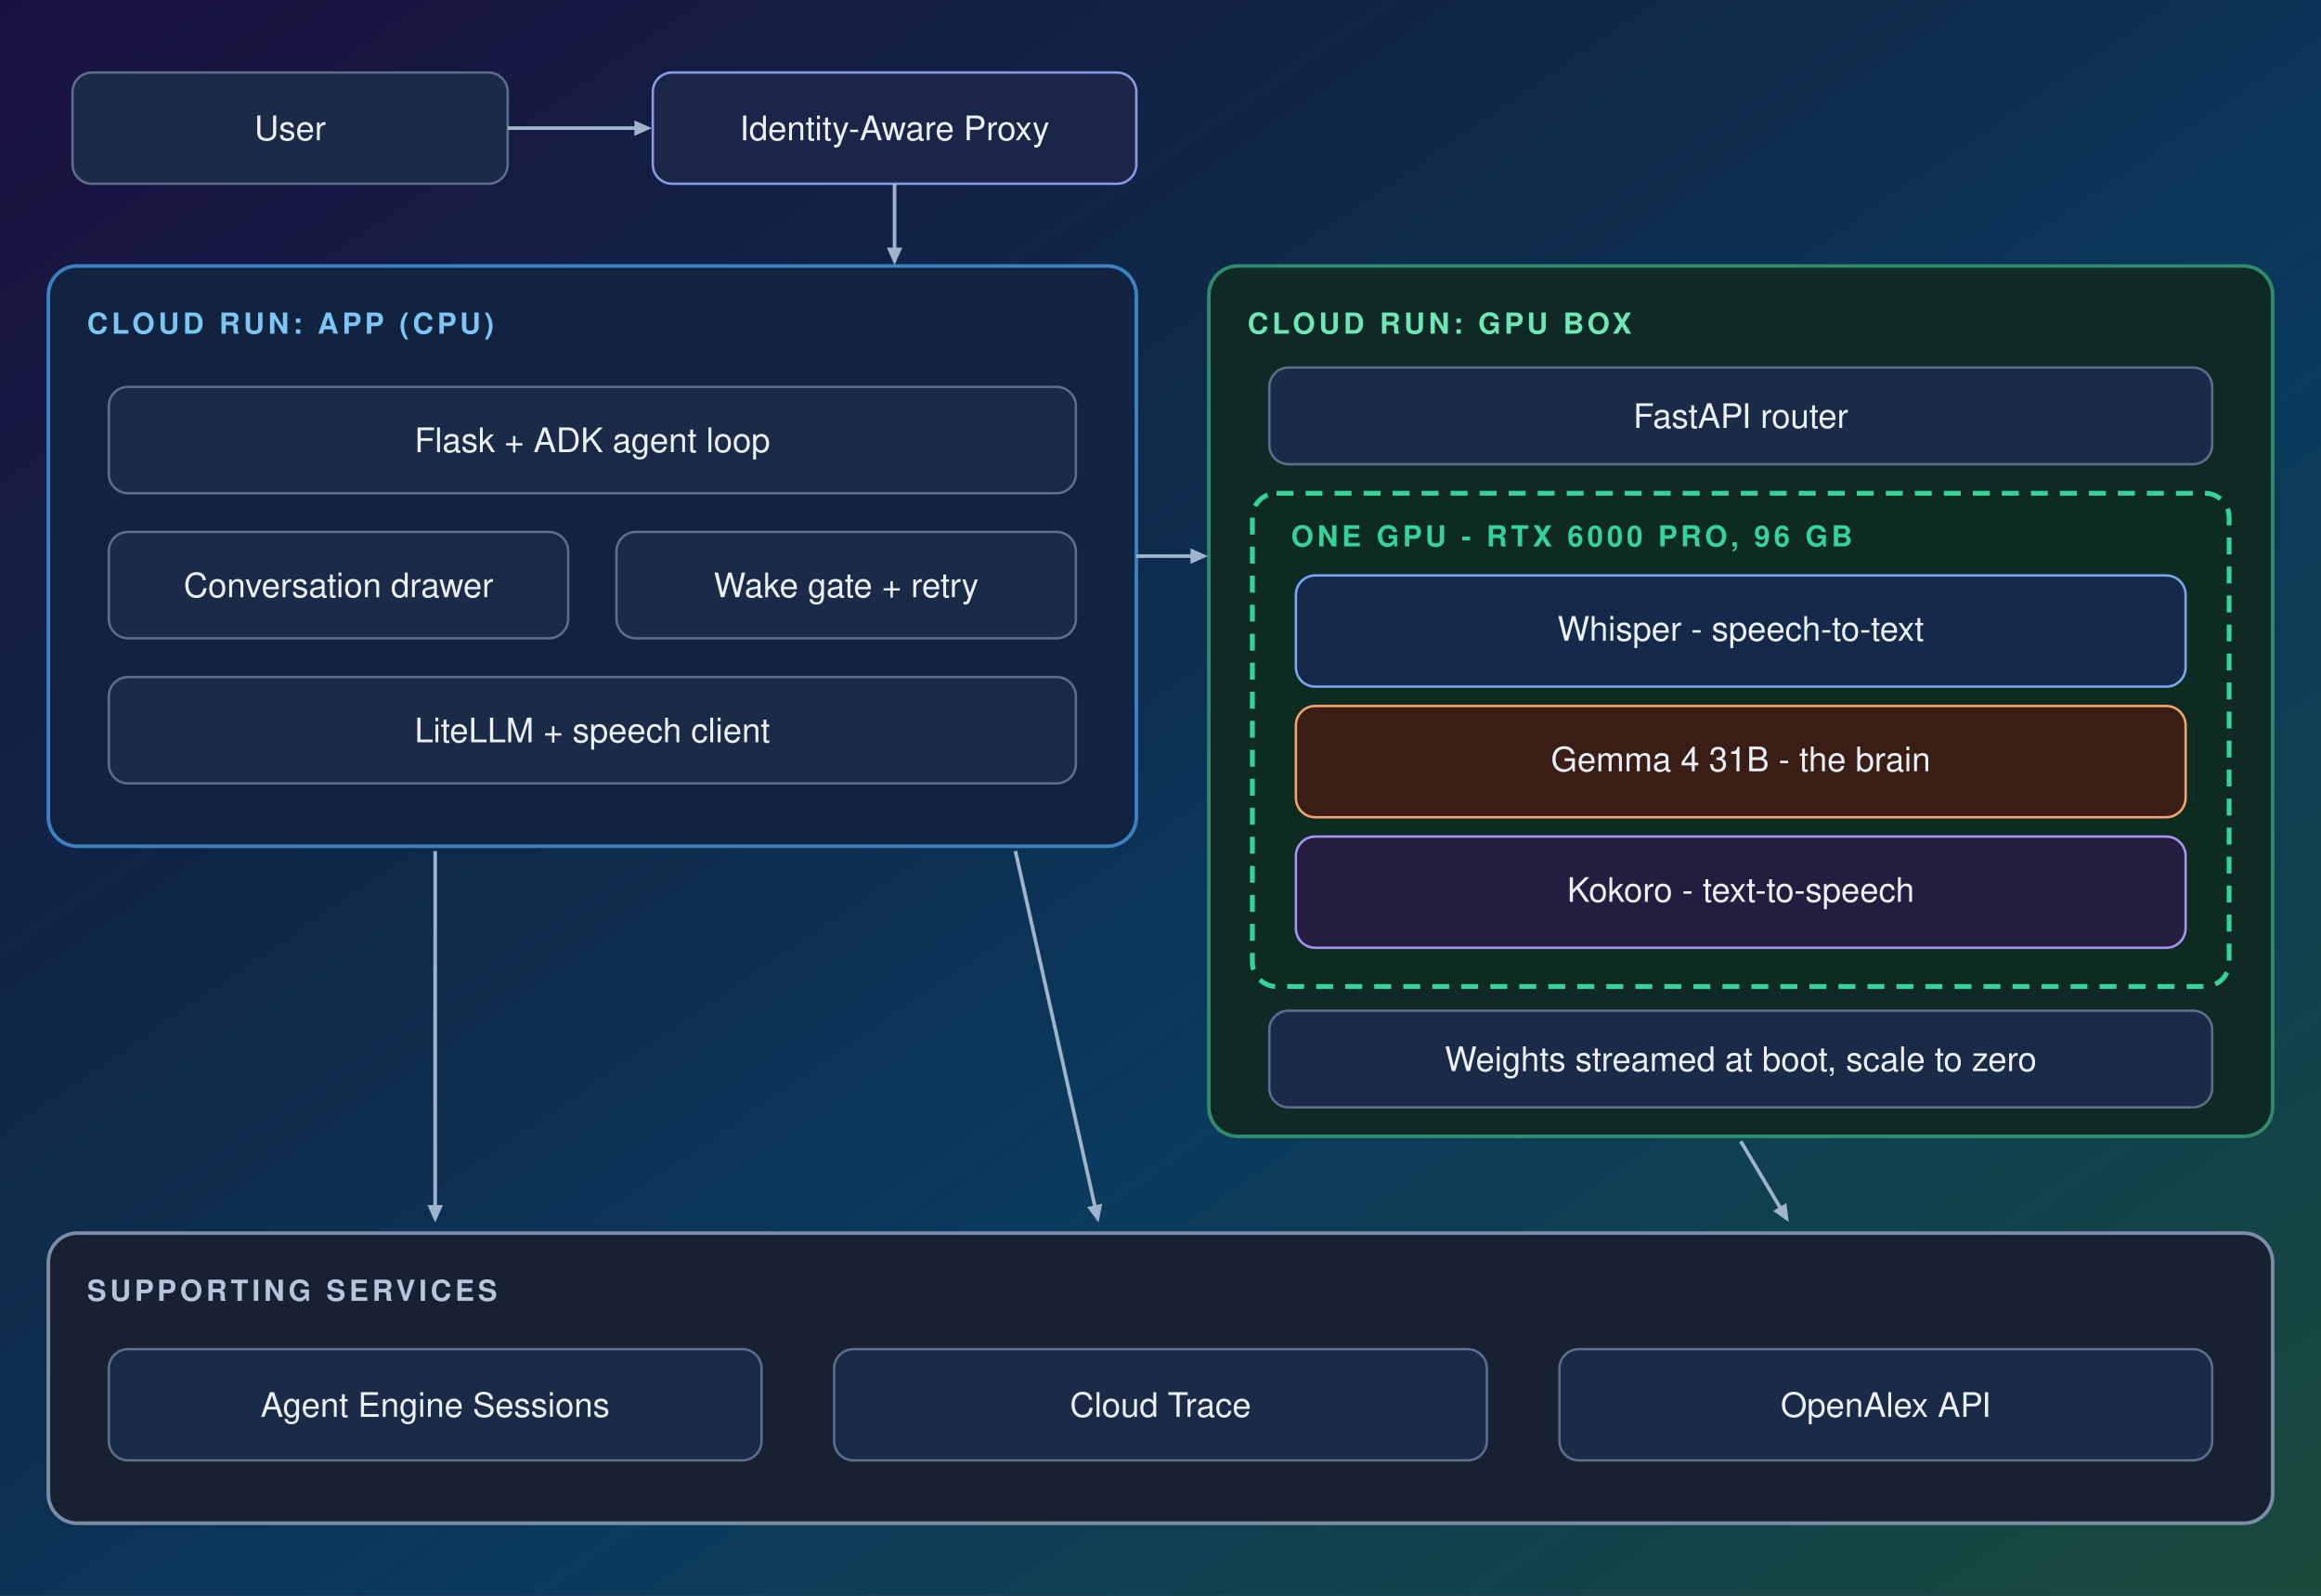
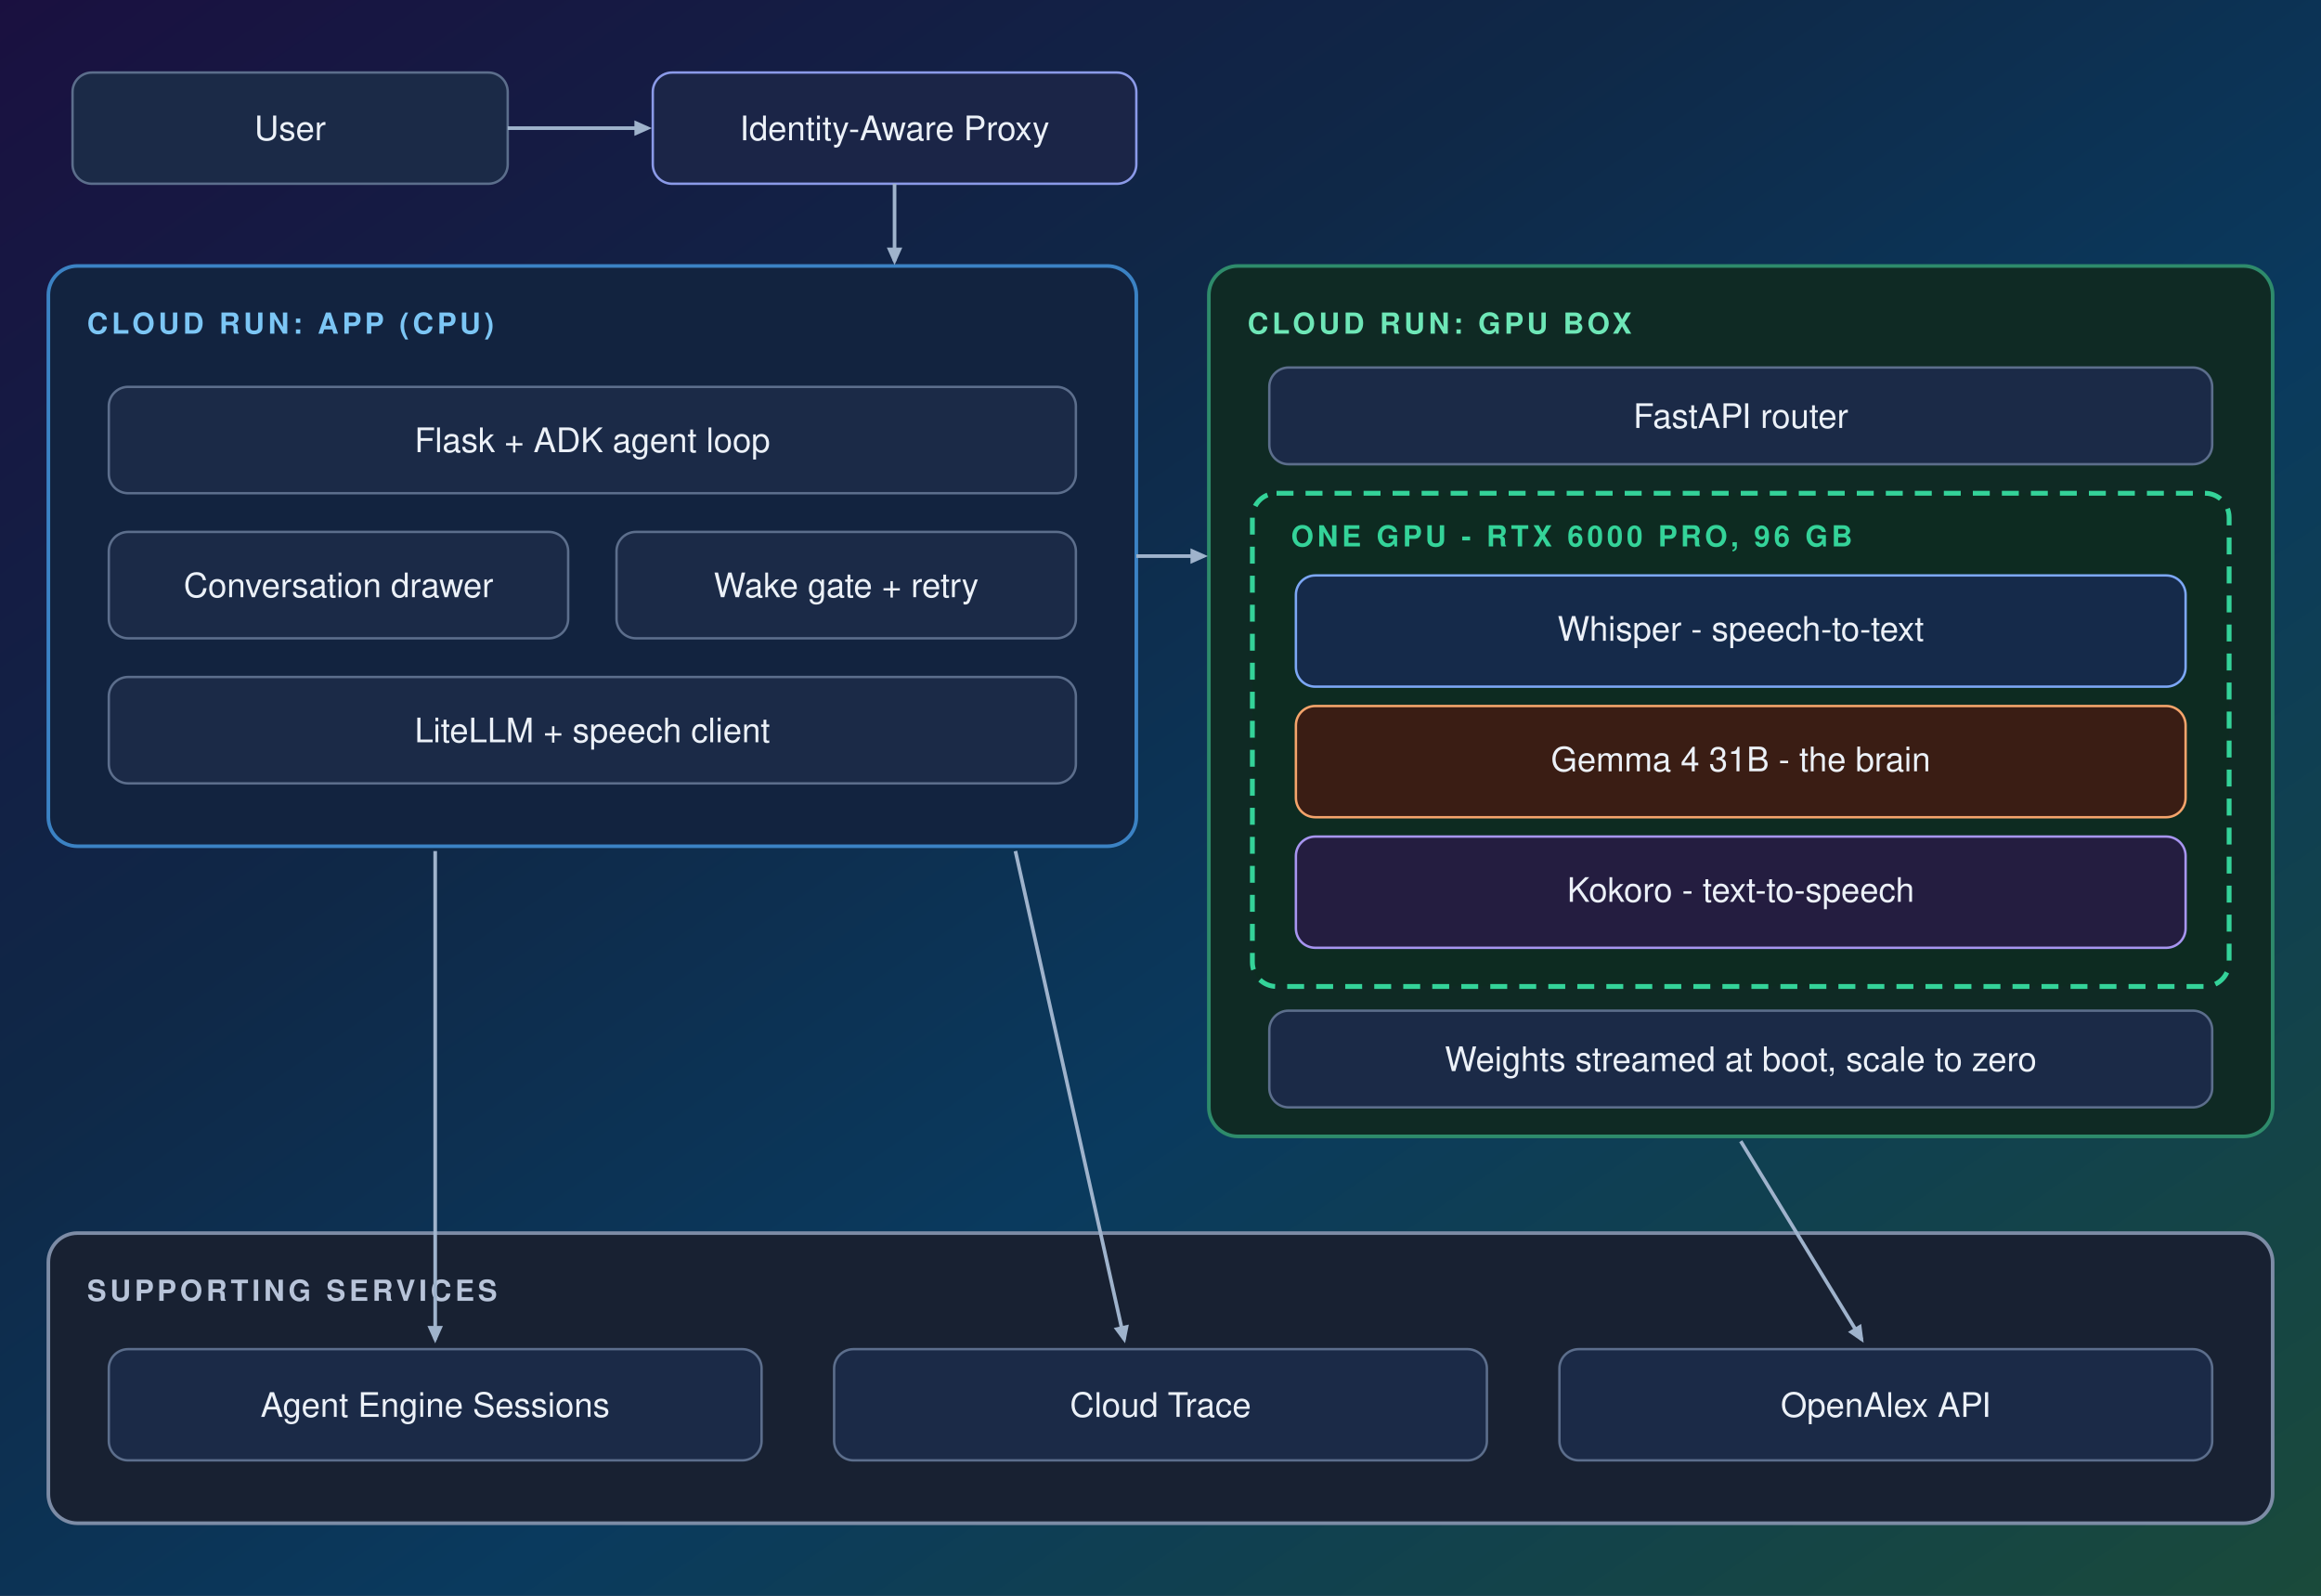
<svg xmlns="http://www.w3.org/2000/svg" width="960" height="660" viewBox="0 0 960 660" font-family="-apple-system, 'Segoe UI', Helvetica, Arial, sans-serif">
  <defs>
    <linearGradient id="bgGrad" x1="0" y1="0" x2="1" y2="1">
      <stop offset="0" stop-color="#1A1040" />
      <stop offset="0.35" stop-color="#0F2847" />
      <stop offset="0.6" stop-color="#0A3A5E" />
      <stop offset="1" stop-color="#1A4A3A" />
    </linearGradient>
    <marker id="arrow" viewBox="0 0 10 10" refX="7" refY="5" markerUnits="userSpaceOnUse" markerWidth="8" markerHeight="8" orient="auto-start-reverse">
      <path d="M 0 1 L 9 5 L 0 9 z" fill="#9FB3CC" />
    </marker>
  </defs>
  <rect width="960" height="660" fill="#0F2040" />
  <rect width="960" height="660" fill="url(#bgGrad)" />
  <g font-size="14" fill="#ECF1F8" text-anchor="middle">
    <rect x="30" y="30" width="180" height="46" rx="8" fill="#1B2A47" stroke="#5C6E8C" />
    <text x="120" y="58">User</text>
    <rect x="270" y="30" width="200" height="46" rx="8" fill="#1B2547" stroke="#8B9AE8" />
    <text x="370" y="58">Identity-Aware Proxy</text>
  </g>
  <line x1="210" y1="53" x2="268" y2="53" stroke="#9FB3CC" stroke-width="1.5" marker-end="url(#arrow)" />
  <rect x="20" y="110" width="450" height="240" rx="12" fill="#12233F" stroke="#3B82C4" stroke-width="1.5" />
  <text x="36" y="138" font-size="12" font-weight="700" letter-spacing="1.5" fill="#7CC6F5">CLOUD RUN: APP (CPU)</text>
  <g font-size="14" fill="#ECF1F8" text-anchor="middle">
    <rect x="45" y="160" width="400" height="44" rx="8" fill="#1B2A47" stroke="#5C6E8C" />
    <text x="245" y="187">Flask + ADK agent loop</text>
    <rect x="45" y="220" width="190" height="44" rx="8" fill="#1B2A47" stroke="#5C6E8C" />
    <text x="140" y="247">Conversation drawer</text>
    <rect x="255" y="220" width="190" height="44" rx="8" fill="#1B2A47" stroke="#5C6E8C" />
    <text x="350" y="247">Wake gate + retry</text>
    <rect x="45" y="280" width="400" height="44" rx="8" fill="#1B2A47" stroke="#5C6E8C" />
    <text x="245" y="307">LiteLLM + speech client</text>
  </g>
  <line x1="370" y1="76" x2="370" y2="108" stroke="#9FB3CC" stroke-width="1.5" marker-end="url(#arrow)" />
  <rect x="500" y="110" width="440" height="360" rx="12" fill="#0F2A24" stroke="#2E8B6B" stroke-width="1.5" />
  <text x="516" y="138" font-size="12" font-weight="700" letter-spacing="1.5" fill="#6EE7B7">CLOUD RUN: GPU BOX</text>
  <g font-size="14" fill="#ECF1F8" text-anchor="middle">
    <rect x="525" y="152" width="390" height="40" rx="8" fill="#1B2A47" stroke="#5C6E8C" />
    <text x="720" y="177">FastAPI router</text>
  </g>
  <rect x="518" y="204" width="404" height="204" rx="10" fill="#0D2B21" stroke="#34D399" stroke-width="2" stroke-dasharray="7 5" />
  <text x="534" y="226" font-size="12" font-weight="700" letter-spacing="1.5" fill="#34D399">ONE GPU - RTX 6000 PRO, 96 GB</text>
  <g font-size="14" fill="#ECF1F8" text-anchor="middle">
    <rect x="536" y="238" width="368" height="46" rx="8" fill="#152A4A" stroke="#7CA7F5" />
    <text x="720" y="265">Whisper - speech-to-text</text>
    <rect x="536" y="292" width="368" height="46" rx="8" fill="#3A1D14" stroke="#F5A46B" />
    <text x="720" y="319">Gemma 4 31B - the brain</text>
    <rect x="536" y="346" width="368" height="46" rx="8" fill="#241D40" stroke="#A795F0" />
    <text x="720" y="373">Kokoro - text-to-speech</text>
  </g>
  <g font-size="14" fill="#ECF1F8" text-anchor="middle">
    <rect x="525" y="418" width="390" height="40" rx="8" fill="#1B2A47" stroke="#5C6E8C" />
    <text x="720" y="443">Weights streamed at boot, scale to zero</text>
  </g>
  <line x1="470" y1="230" x2="498" y2="230" stroke="#9FB3CC" stroke-width="1.5" marker-end="url(#arrow)" />
  <rect x="20" y="510" width="920" height="120" rx="12" fill="#182132" stroke="#7D8CA6" stroke-width="1.5" />
-   <text x="36" y="538" font-size="12" font-weight="700" letter-spacing="1.5" fill="#B8C4D9">SUPPORTING SERVICES</text>
+   <text x="36" y="538" font-size="12" font-weight="700" letter-spacing="1.5" fill="#B8C4D9" stroke="#182132" stroke-width="6" paint-order="stroke">SUPPORTING SERVICES</text>
  <g font-size="14" fill="#ECF1F8" text-anchor="middle">
    <rect x="45" y="558" width="270" height="46" rx="8" fill="#1B2A47" stroke="#5C6E8C" />
    <text x="180" y="586">Agent Engine Sessions</text>
    <rect x="345" y="558" width="270" height="46" rx="8" fill="#1B2A47" stroke="#5C6E8C" />
    <text x="480" y="586">Cloud Trace</text>
    <rect x="645" y="558" width="270" height="46" rx="8" fill="#1B2A47" stroke="#5C6E8C" />
    <text x="780" y="586">OpenAlex API</text>
  </g>
-   <line x1="180" y1="352" x2="180" y2="504" stroke="#9FB3CC" stroke-width="1.5" marker-end="url(#arrow)" />
-   <line x1="420" y1="352" x2="454" y2="504" stroke="#9FB3CC" stroke-width="1.5" marker-end="url(#arrow)" />
-   <line x1="720" y1="472" x2="739" y2="504" stroke="#9FB3CC" stroke-width="1.5" marker-end="url(#arrow)" />
+   <line x1="180" y1="352" x2="180" y2="554" stroke="#9FB3CC" stroke-width="1.5" marker-end="url(#arrow)" />
+   <line x1="420" y1="352" x2="465" y2="554" stroke="#9FB3CC" stroke-width="1.5" marker-end="url(#arrow)" />
+   <line x1="720" y1="472" x2="770" y2="554" stroke="#9FB3CC" stroke-width="1.5" marker-end="url(#arrow)" />
</svg>
